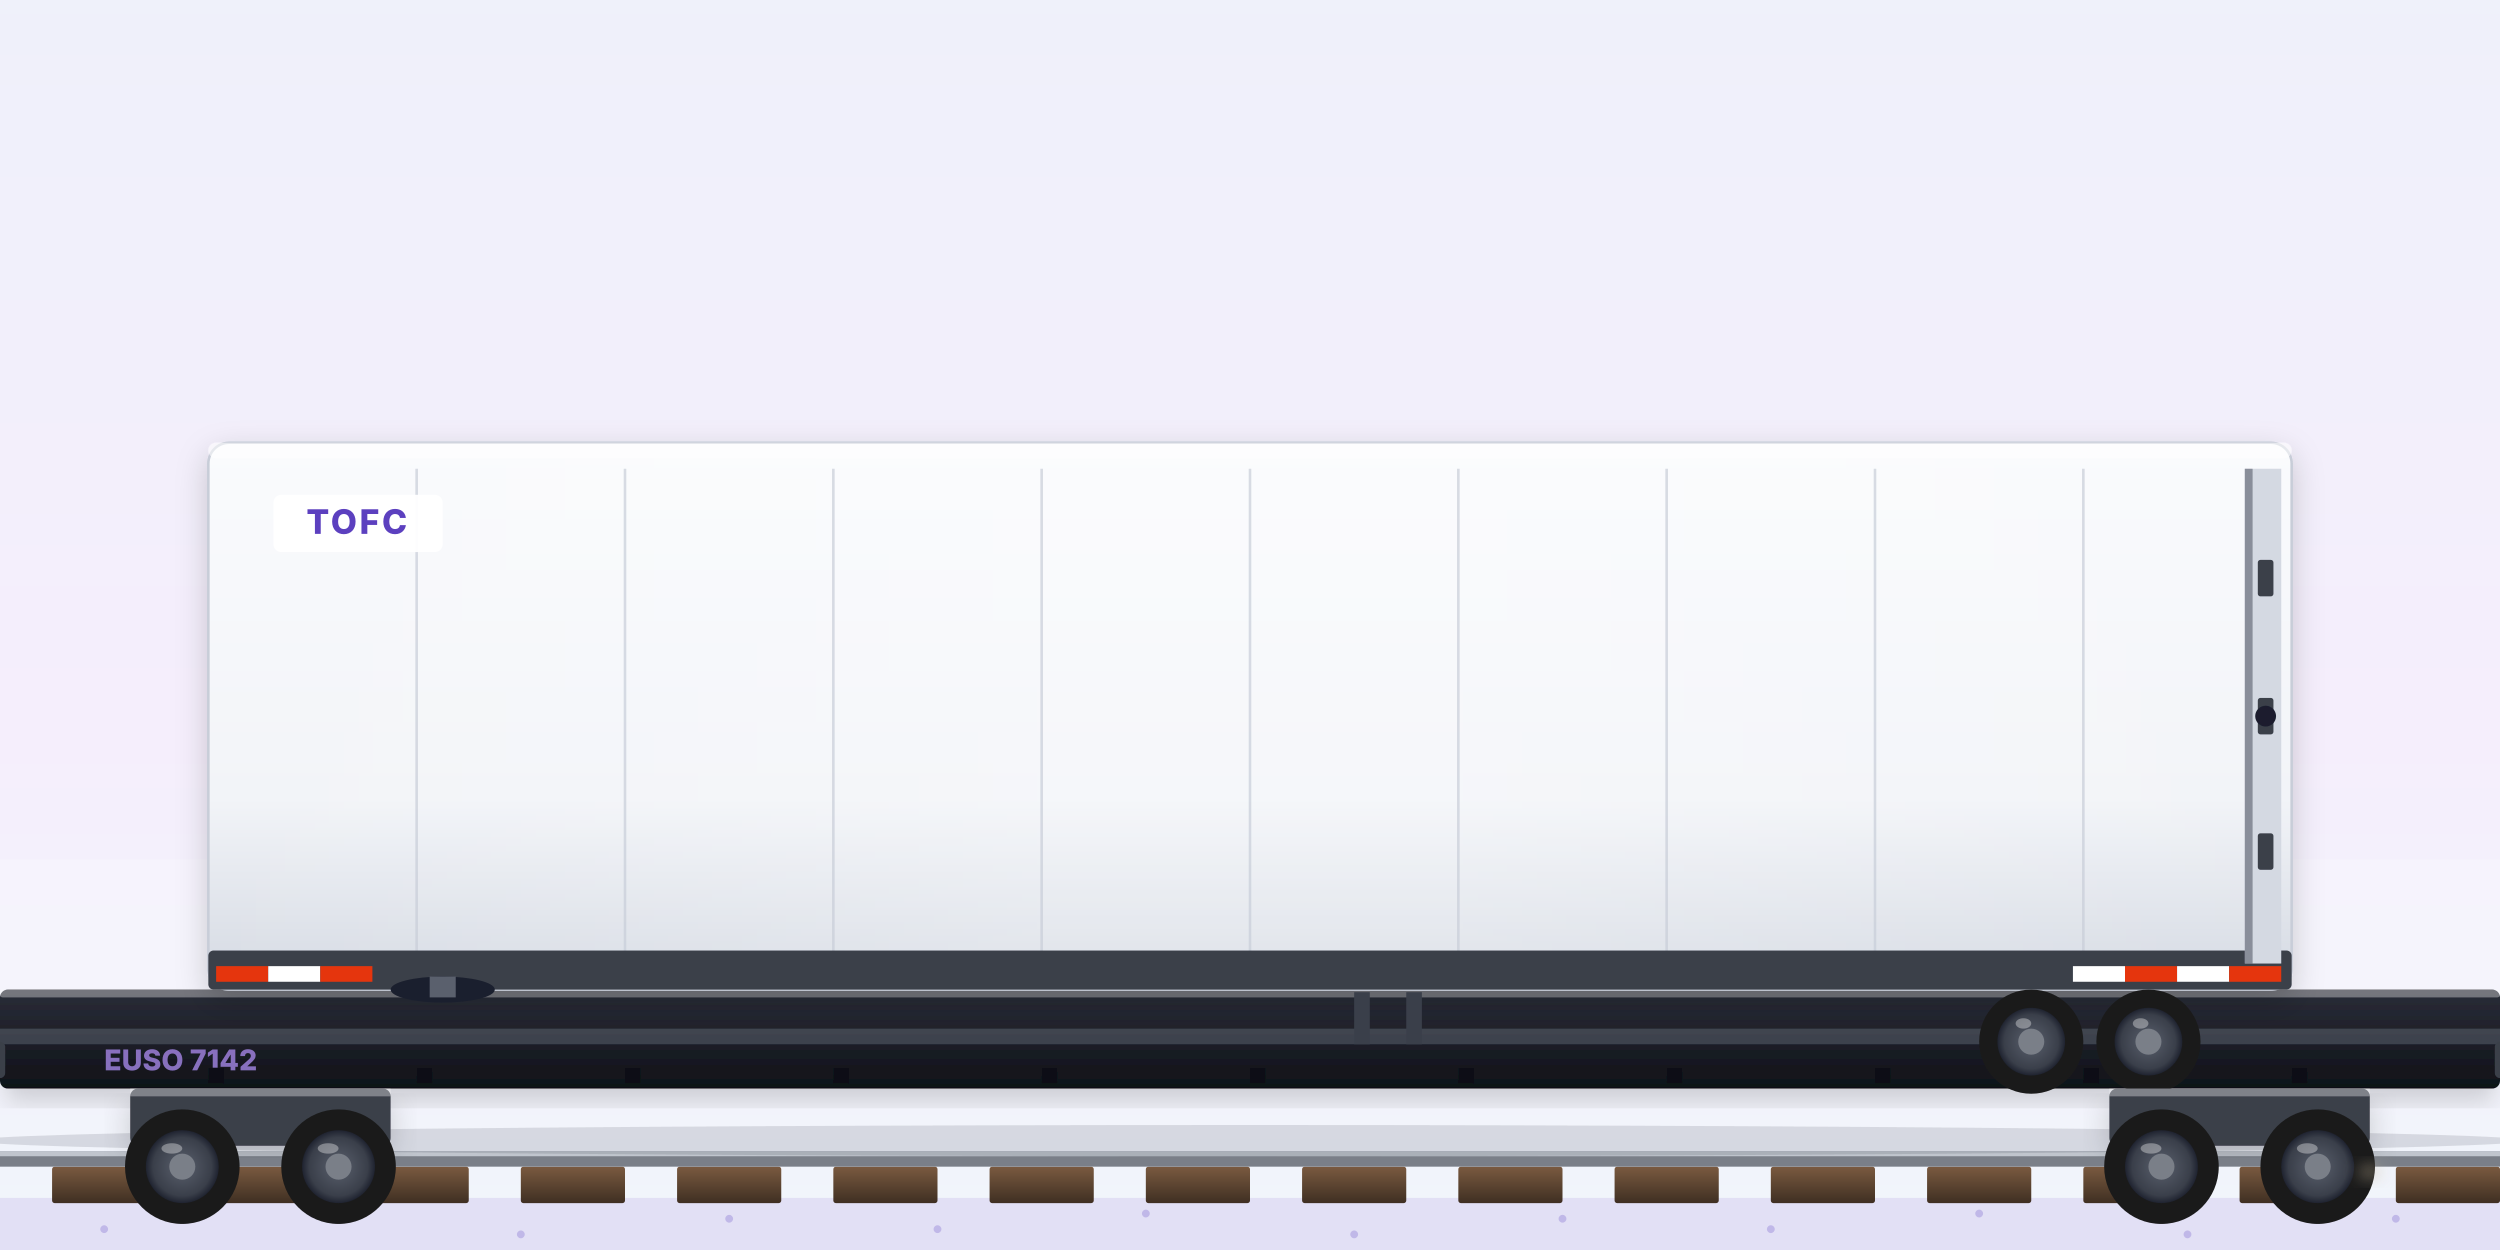
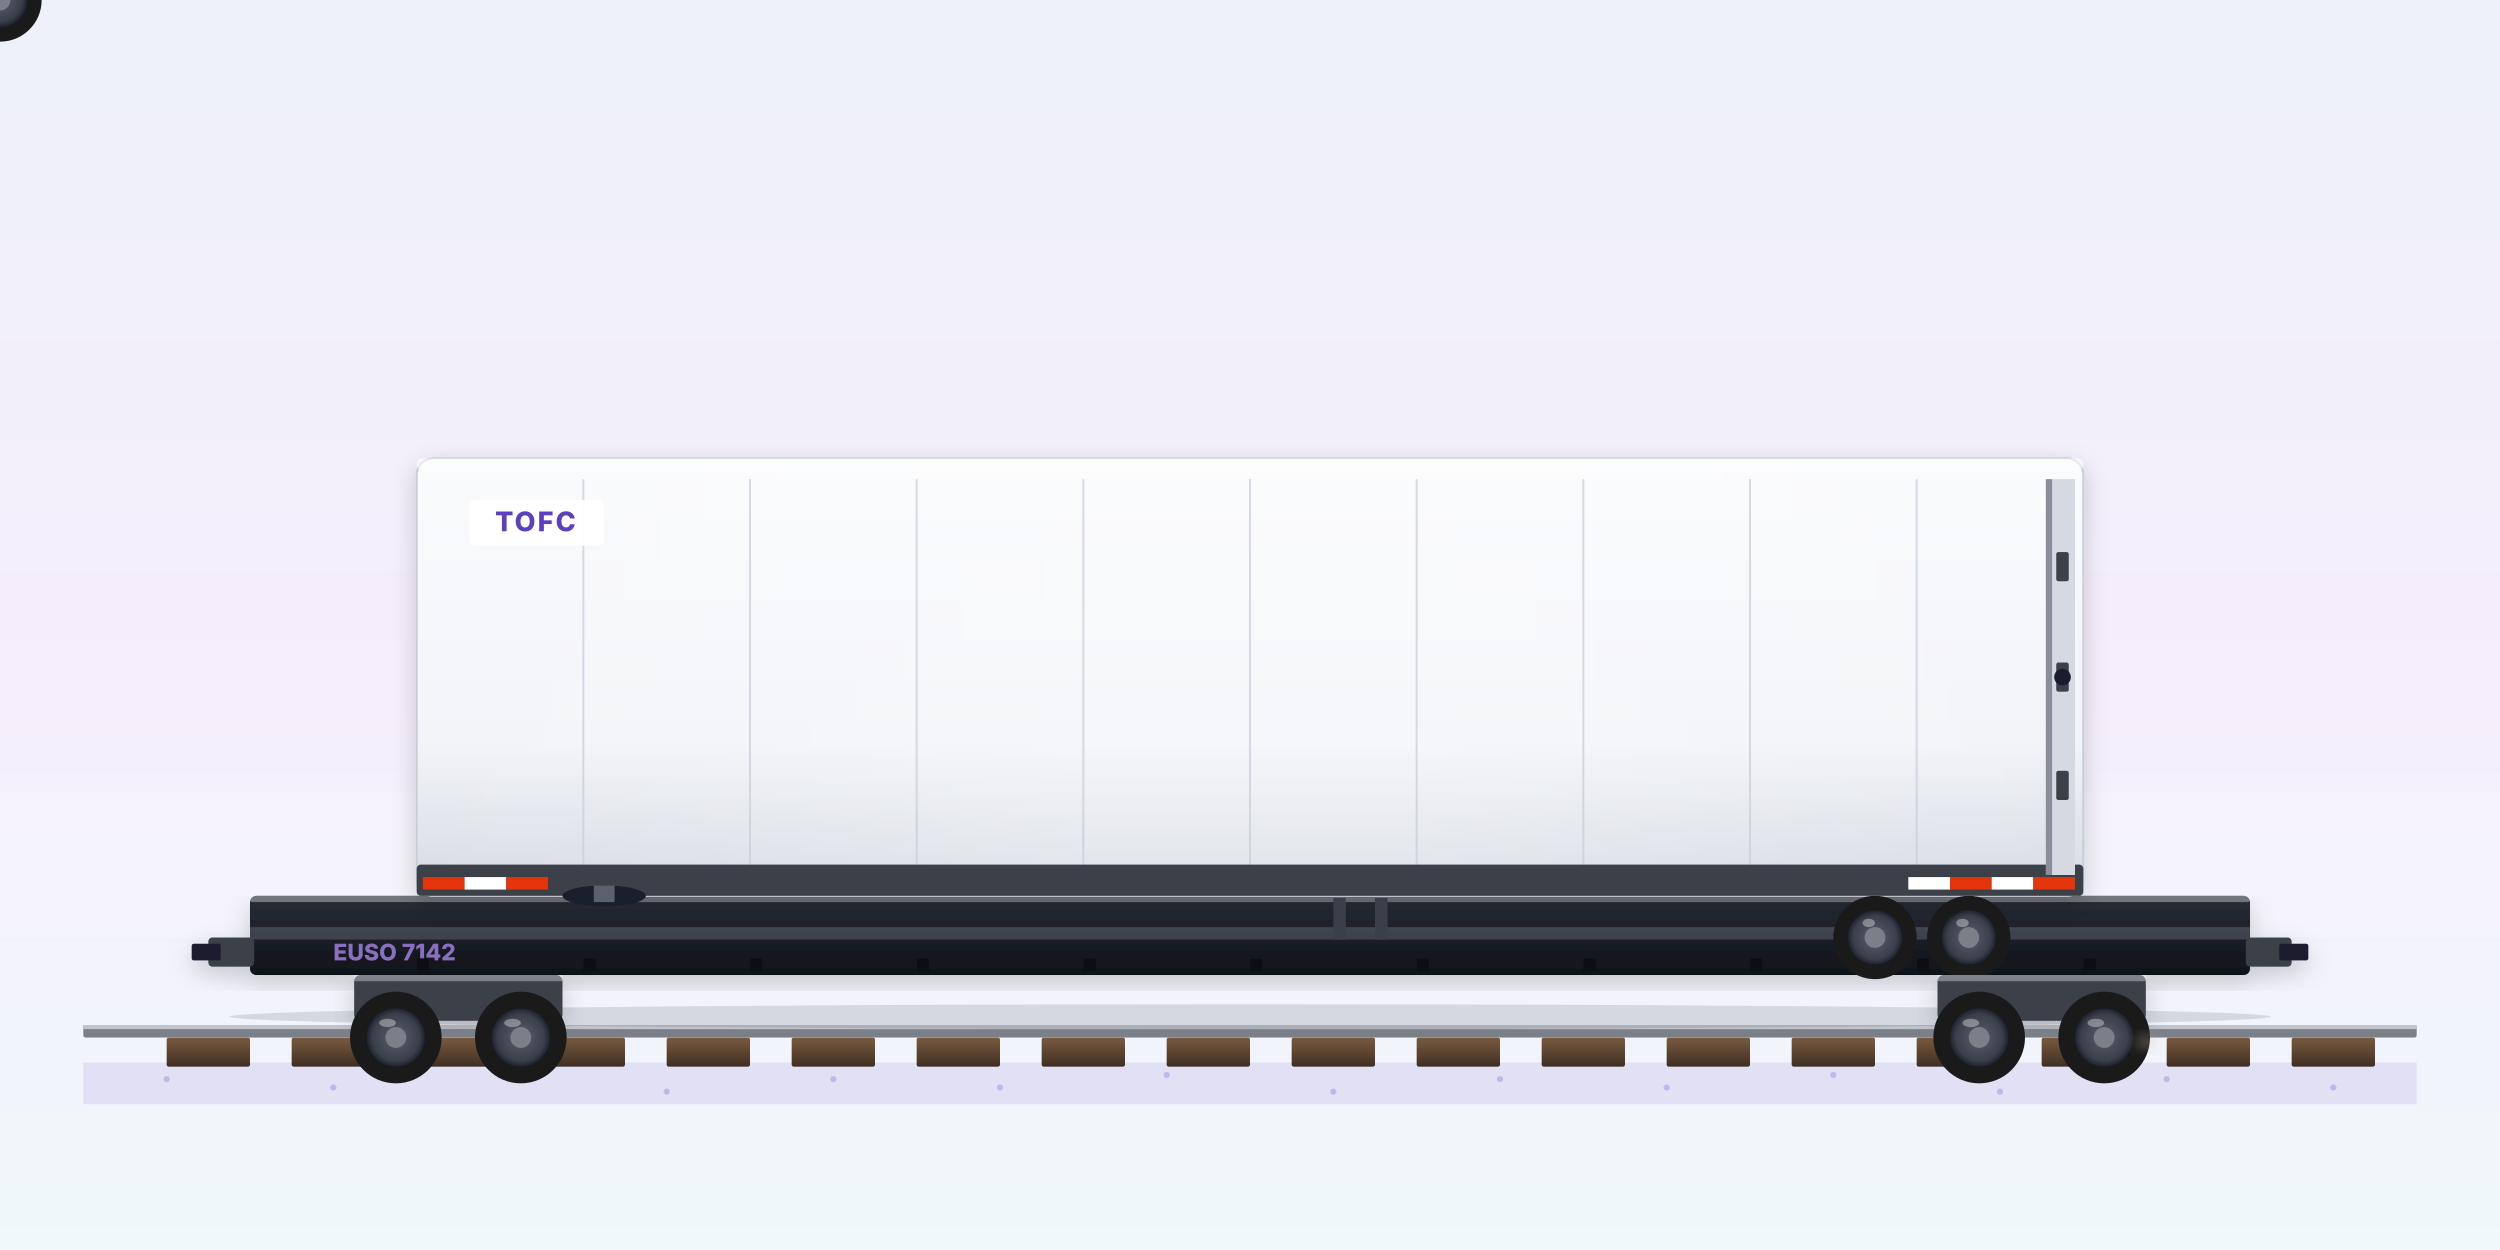
- <svg xmlns="http://www.w3.org/2000/svg" width="1200" height="600" viewBox="0 50 1200 480" preserveAspectRatio="xMidYMid slice">
+ <svg xmlns="http://www.w3.org/2000/svg" width="1200" height="600" viewBox="0 0 1200 600" preserveAspectRatio="xMidYMid meet">
  <style>
    /* ========== RAIL JOINT CLACK-CLACK ========== */
    .rail-clack    { animation: rail-clack 0.6s ease-in-out infinite; }
    @keyframes rail-clack {
      0%,  50%, 100% { transform: translateY(0); }
      25%            { transform: translateY(-1px); }
      75%            { transform: translateY(-0.6px); }
    }
    .rail-yaw      { transform-origin: 600px 470px;
                      animation: rail-yaw 2.8s ease-in-out infinite; }
    @keyframes rail-yaw {
      0%, 100% { transform: rotate(0deg); }
      50%      { transform: rotate(-0.35deg); }
    }
    .container-settle { animation: container-settle 0.6s ease-in-out infinite -0.08s; }
    @keyframes container-settle {
      0%, 50%, 100% { transform: translateY(0); }
      25%           { transform: translateY(-0.6px); }
      75%           { transform: translateY(-0.3px); }
    }
    .spray         { animation: spray-kick 0.7s ease-out infinite; }
    .spray.b       { animation-delay: -0.3s; }
    .spray.c       { animation-delay: -0.5s; }
    @keyframes spray-kick {
      0%   { opacity: 0;    transform: translate(0,0)    scale(0.4); }
      20%  { opacity: 0.55; }
      100% { opacity: 0;    transform: translate(28px,-6px) scale(1.1); }
    }

    /* ========== ORIGINAL VOCAB ========== */
    .sheen { animation: sheen-sweep 5s ease-in-out infinite; transform-box: fill-box; }
    @keyframes sheen-sweep {
      0%   { transform: translateX(-300px); opacity: 0; }
      30%  { opacity: 0.5; }
      70%  { opacity: 0.5; }
      100% { transform: translateX(300px); opacity: 0; }
    }
    .wordmark { animation: wordmark-breath 6s ease-in-out infinite; }
    @keyframes wordmark-breath {
      0%, 100% { opacity: 0.85; }
      50%      { opacity: 1; }
    }
    .twist-lock { animation: twist-pulse 2.4s ease-in-out infinite; }
    @keyframes twist-pulse {
      0%, 100% { opacity: 0.85; }
      50%      { opacity: 1; }
    }
    .reporting { animation: reporting-fade 7s ease-in-out infinite; }
    @keyframes reporting-fade {
      0%, 100% { opacity: 0.78; }
      50%      { opacity: 0.95; }
    }
    .iso-code { animation: iso-fade 5s ease-in-out infinite; }
    @keyframes iso-fade {
      0%, 100% { opacity: 0.7; }
      50%      { opacity: 0.9; }
    }
    .chevron { animation: chevron-pulse 2.2s ease-in-out infinite; }
    @keyframes chevron-pulse {
      0%, 100% { opacity: 0.3; }
      50%      { opacity: 0.65; }
    }
    .sky-shimmer { animation: sky-drift 14s linear infinite; transform-box: fill-box; }
    @keyframes sky-drift {
      from { transform: translateX(-40px); opacity: 0.12; }
      50%  { opacity: 0.22; }
      to   { transform: translateX(40px); opacity: 0.12; }
    }
    .rail-line { stroke-dasharray: 40 0;
                  animation: rail-scroll 1.2s linear infinite; }
    @keyframes rail-scroll {
      from { stroke-dashoffset: 0; }
      to   { stroke-dashoffset: -100; }
    }
    .ballast { animation: ballast-drift 3s ease-in-out infinite; transform-box: fill-box; }
    @keyframes ballast-drift {
      0%, 100% { transform: translateX(0); opacity: 0.25; }
      50%      { transform: translateX(-8px); opacity: 0.32; }
    }
+     /* Rail bogie wheels — continuous spin (CSS so prefers-reduced-motion can still them; SMIL cannot be). */
+     .rail-wheel { transform-box: fill-box; transform-origin: center;
+                   animation: rail-wheel-spin 1.4s linear infinite; }
+     @keyframes rail-wheel-spin {
+       from { transform: rotate(0deg); }
+       to   { transform: rotate(-360deg); }
+     }
    /* ========== BRAND LOCKUP ========== */
    .brand-mark {
      transform-box: fill-box; transform-origin: center;
      animation: brand-pulse 3.6s ease-in-out infinite;
    }
    @keyframes brand-pulse {
      0%, 100% { transform: scale(1);    opacity: 0.92; }
      50%      { transform: scale(1.05); opacity: 1; }
    }
    .brand-word { animation: brand-word-breath 6s ease-in-out infinite; }
    @keyframes brand-word-breath {
      0%, 100% { opacity: 0.78; }
      50%      { opacity: 1; }
    }

    @media (prefers-reduced-motion: reduce) {
      .rail-clack, .rail-yaw, .container-settle, .spray,
      .sheen, .wordmark, .twist-lock, .reporting, .iso-code,
-       .chevron, .sky-shimmer, .rail-line, .ballast, .brand-mark, .brand-word { animation: none !important; }
+       .chevron, .sky-shimmer, .rail-line, .ballast, .brand-mark, .brand-word, .rail-wheel { animation: none !important; }
    }
  
    /* ========== DARK-MODE OVERRIDES (2026-05-16) ========== */
    @media (prefers-color-scheme: dark) {
      .sky-bg          { fill: url(#skyDark) !important; }
      .ground-line     { stroke: #5E4FC6 !important; opacity: 0.55 !important; }
      .ground-shadow   { fill: #060912 !important; opacity: 0.55 !important; }
      .brand-word      { fill: #C9B6FF !important; }
      .brand-tagline   { fill: #8B7FE3 !important; }
      .equipment-label { fill: #C9B6FF !important; }
      .equipment-sub   { fill: #8B7FE3 !important; }
      .equipment-rule  { stroke: #6E4DFF !important; }
    }
  </style>
  <defs>
    <linearGradient id="skyDark" x1="0" y1="0" x2="0" y2="1">
      <stop offset="0%" stop-color="#0A0F1F" />
      <stop offset="55%" stop-color="#141A2E" />
      <stop offset="100%" stop-color="#0B0F1B" />
    </linearGradient>
    <linearGradient id="brandIridescent" x1="0" y1="0" x2="1" y2="1">
      <stop offset="0%" stop-color="#1473FF" />
      <stop offset="50%" stop-color="#6E4DFF" />
      <stop offset="100%" stop-color="#BE01FF" />
    </linearGradient>
    <linearGradient id="sky" x1="0" y1="0" x2="0" y2="1">
      <stop offset="0%" stop-color="#EEF1FA" />
      <stop offset="55%" stop-color="#F5EEFC" />
      <stop offset="100%" stop-color="#EFF8FA" />
    </linearGradient>
    <linearGradient id="trailerBody" x1="0" y1="0" x2="0" y2="1">
      <stop offset="0%" stop-color="#FAFBFD" />
      <stop offset="65%" stop-color="#F2F4F8" />
      <stop offset="100%" stop-color="#D4D9E2" />
    </linearGradient>
    <linearGradient id="trailerSheen" x1="0" y1="0" x2="1" y2="0">
      <stop offset="0%" stop-color="#FFFFFF" stop-opacity="0" />
      <stop offset="40%" stop-color="#FFFFFF" stop-opacity="0.45" />
      <stop offset="60%" stop-color="#FFFFFF" stop-opacity="0.45" />
      <stop offset="100%" stop-color="#FFFFFF" stop-opacity="0" />
    </linearGradient>
    <linearGradient id="flatcar" x1="0" y1="0" x2="0" y2="1">
      <stop offset="0%" stop-color="#2A2D38" />
      <stop offset="100%" stop-color="#0F1118" />
    </linearGradient>
    <linearGradient id="tie" x1="0" y1="0" x2="0" y2="1">
      <stop offset="0%" stop-color="#7A5A40" />
      <stop offset="100%" stop-color="#3F2F22" />
    </linearGradient>
    <radialGradient id="rim" cx="0.5" cy="0.5" r="0.5">
      <stop offset="0%" stop-color="#5A606D" />
      <stop offset="80%" stop-color="#3A3F4A" />
      <stop offset="100%" stop-color="#1F2330" />
    </radialGradient>
    <filter id="rigShadow" x="-10%" y="-10%" width="120%" height="130%">
      <feGaussianBlur in="SourceAlpha" stdDeviation="6" />
      <feOffset dx="0" dy="4" result="offsetBlur" />
      <feComponentTransfer>
        <feFuncA type="linear" slope="0.18" />
      </feComponentTransfer>
      <feMerge>
        <feMergeNode />
        <feMergeNode in="SourceGraphic" />
      </feMerge>
    </filter>
    <radialGradient id="dustCloud" cx="0.5" cy="0.5" r="0.5">
      <stop offset="0%" stop-color="#C8B89A" stop-opacity="0.55" />
      <stop offset="100%" stop-color="#C8B89A" stop-opacity="0" />
    </radialGradient>
    <filter id="softBlur" x="-50%" y="-50%" width="200%" height="200%">
      <feGaussianBlur stdDeviation="3" />
    </filter>
  </defs>
  <g class="rail-yaw">
    <g class="rail-clack">
      <rect class="sky-bg" width="1200" height="600" fill="url(#sky)" />
      <rect x="0" y="380" width="1200" height="70" fill="#FFFFFF" opacity="0.18" />
      <rect x="40" y="510" width="1120" height="20" fill="#9B7FD9" opacity="0.18" />
      <g fill="#5B3FBF" opacity="0.25">
        <circle cx="80" cy="518" r="1.5" />
        <circle cx="160" cy="522" r="1.5" />
        <circle cx="240" cy="516" r="1.5" />
        <circle cx="320" cy="524" r="1.5" />
        <circle cx="400" cy="518" r="1.5" />
        <circle cx="480" cy="522" r="1.5" />
        <circle cx="560" cy="516" r="1.5" />
        <circle cx="640" cy="524" r="1.5" />
        <circle cx="720" cy="518" r="1.5" />
        <circle cx="800" cy="522" r="1.5" />
        <circle cx="880" cy="516" r="1.5" />
        <circle cx="960" cy="524" r="1.5" />
        <circle cx="1040" cy="518" r="1.5" />
        <circle cx="1120" cy="522" r="1.5" />
      </g>
      <g>
        <rect x="80" y="498" width="40" height="14" rx="1" fill="url(#tie)" />
        <rect x="140" y="498" width="40" height="14" rx="1" fill="url(#tie)" />
        <rect x="200" y="498" width="40" height="14" rx="1" fill="url(#tie)" />
        <rect x="260" y="498" width="40" height="14" rx="1" fill="url(#tie)" />
        <rect x="320" y="498" width="40" height="14" rx="1" fill="url(#tie)" />
        <rect x="380" y="498" width="40" height="14" rx="1" fill="url(#tie)" />
        <rect x="440" y="498" width="40" height="14" rx="1" fill="url(#tie)" />
        <rect x="500" y="498" width="40" height="14" rx="1" fill="url(#tie)" />
        <rect x="560" y="498" width="40" height="14" rx="1" fill="url(#tie)" />
        <rect x="620" y="498" width="40" height="14" rx="1" fill="url(#tie)" />
        <rect x="680" y="498" width="40" height="14" rx="1" fill="url(#tie)" />
        <rect x="740" y="498" width="40" height="14" rx="1" fill="url(#tie)" />
        <rect x="800" y="498" width="40" height="14" rx="1" fill="url(#tie)" />
        <rect x="860" y="498" width="40" height="14" rx="1" fill="url(#tie)" />
        <rect x="920" y="498" width="40" height="14" rx="1" fill="url(#tie)" />
        <rect x="980" y="498" width="40" height="14" rx="1" fill="url(#tie)" />
        <rect x="1040" y="498" width="40" height="14" rx="1" fill="url(#tie)" />
        <rect x="1100" y="498" width="40" height="14" rx="1" fill="url(#tie)" />
      </g>
      <rect x="40" y="492" width="1120" height="6" rx="1" fill="#7A7F88" />
      <rect x="40" y="492" width="1120" height="2" fill="#C0C5CD" />
      <ellipse cx="600" cy="488" rx="490" ry="6" fill="#1A1F2E" opacity="0.13" />
      <g filter="url(#rigShadow)">
        <rect x="120" y="430" width="960" height="38" rx="3" fill="url(#flatcar)" />
        <rect x="120" y="430" width="960" height="3" rx="1" fill="#FFFFFF" opacity="0.35" />
        <rect x="120" y="445" width="960" height="6" fill="#5A606D" opacity="0.55" />
        <text x="160" y="461" font-family="Inter, system-ui, sans-serif" font-weight="800" font-size="11" fill="#9B7FD9" opacity="0.85">EUSO 7142</text>
        <g fill="#0F1118">
          <rect x="200" y="460" width="6" height="6" />
          <rect x="280" y="460" width="6" height="6" />
          <rect x="360" y="460" width="6" height="6" />
          <rect x="440" y="460" width="6" height="6" />
          <rect x="520" y="460" width="6" height="6" />
          <rect x="600" y="460" width="6" height="6" />
          <rect x="680" y="460" width="6" height="6" />
          <rect x="760" y="460" width="6" height="6" />
          <rect x="840" y="460" width="6" height="6" />
          <rect x="920" y="460" width="6" height="6" />
          <rect x="1000" y="460" width="6" height="6" />
        </g>
        <rect x="100" y="450" width="22" height="14" rx="2" fill="#3A3F4A" />
        <rect x="92" y="453" width="14" height="8" rx="1" fill="#1A1F2E" />
        <rect x="1078" y="450" width="22" height="14" rx="2" fill="#3A3F4A" />
        <rect x="1094" y="453" width="14" height="8" rx="1" fill="#1A1F2E" />
      </g>
      <g filter="url(#rigShadow)">
        <rect x="200" y="220" width="800" height="210" rx="8" fill="url(#trailerBody)" stroke="#C8CDD8" stroke-width="1" />
        <rect x="200" y="220" width="800" height="6" rx="3" fill="#FFFFFF" opacity="0.55" />
        <rect x="200" y="222" width="800" height="206" rx="7" fill="url(#trailerSheen)" opacity="0.5" />
        <g stroke="#C8CDD8" stroke-width="1" opacity="0.7">
          <line x1="280" y1="230" x2="280" y2="420" />
          <line x1="360" y1="230" x2="360" y2="420" />
          <line x1="440" y1="230" x2="440" y2="420" />
          <line x1="520" y1="230" x2="520" y2="420" />
          <line x1="600" y1="230" x2="600" y2="420" />
          <line x1="680" y1="230" x2="680" y2="420" />
          <line x1="760" y1="230" x2="760" y2="420" />
          <line x1="840" y1="230" x2="840" y2="420" />
          <line x1="920" y1="230" x2="920" y2="420" />
        </g>
        <rect x="200" y="415" width="800" height="15" rx="2" fill="#3A3F4A" />
        <rect x="982" y="230" width="14" height="190" fill="#D4D9E2" />
        <rect x="982" y="230" width="3" height="190" fill="#1A1F2E" opacity="0.4" />
        <rect x="987" y="265" width="6" height="14" rx="1" fill="#3A3F4A" />
        <rect x="987" y="318" width="6" height="14" rx="1" fill="#3A3F4A" />
        <rect x="987" y="370" width="6" height="14" rx="1" fill="#3A3F4A" />
        <circle cx="990" cy="325" r="4" fill="#1A1F2E" />
        <g>
          <rect x="225" y="240" width="65" height="22" rx="3" fill="#FFFFFF" opacity="0.95" />
          <text x="257" y="255" text-anchor="middle" font-family="Inter, system-ui, sans-serif" font-weight="800" font-size="13" fill="#5B3FBF" letter-spacing="1">TOFC</text>
        </g>
        <g>
          <rect x="203" y="421" width="20" height="6" fill="#E5350D" />
          <rect x="223" y="421" width="20" height="6" fill="#FFFFFF" />
          <rect x="243" y="421" width="20" height="6" fill="#E5350D" />
          <rect x="916" y="421" width="20" height="6" fill="#FFFFFF" />
          <rect x="936" y="421" width="20" height="6" fill="#E5350D" />
          <rect x="956" y="421" width="20" height="6" fill="#FFFFFF" />
          <rect x="976" y="421" width="20" height="6" fill="#E5350D" />
        </g>
      </g>
      <g>
        <ellipse cx="290" cy="430" rx="20" ry="5" fill="#1A1F2E" />
        <rect x="285" y="425" width="10" height="8" fill="#5A606D" />
      </g>
      <rect x="640" y="431" width="6" height="20" fill="#3A3F4A" />
      <rect x="660" y="431" width="6" height="20" fill="#3A3F4A" />
      <g id="wheelSmall">
        <circle cx="0" cy="0" r="20" fill="#1A1A1A" />
        <circle cx="0" cy="0" r="13" fill="url(#rim)" />
        <circle cx="0" cy="0" r="5" fill="#7A7F88" />
        <ellipse cx="-3" cy="-7" rx="3" ry="2" fill="#FFFFFF" opacity="0.35" />
      </g>
      <g transform="translate(900 450)">
-         <g>
-           <use href="#wheelSmall" />
-           <animateTransform attributeName="transform" type="rotate" from="0" to="-360" dur="1.4s" repeatCount="indefinite" />
-         </g>
+         <use href="#wheelSmall" />
      </g>
      <g transform="translate(945 450)">
-         <g>
-           <use href="#wheelSmall" />
-           <animateTransform attributeName="transform" type="rotate" from="0" to="-360" dur="1.4s" repeatCount="indefinite" />
-         </g>
+         <use href="#wheelSmall" />
      </g>
    </g>
  </g>
  <g filter="url(#rigShadow)">
    <rect x="170" y="468" width="100" height="22" rx="3" fill="#3A3F4A" />
    <rect x="170" y="468" width="100" height="3" fill="#FFFFFF" opacity="0.35" />
  </g>
  <g transform="translate(190 498)">
-     <g>
+     <g class="rail-wheel">
      <circle cx="0" cy="0" r="22" fill="#1A1A1A" />
      <circle cx="0" cy="0" r="14" fill="url(#rim)" />
      <circle cx="0" cy="0" r="5" fill="#7A7F88" />
      <ellipse cx="-4" cy="-7" rx="4" ry="2" fill="#FFFFFF" opacity="0.35" />
-       <animateTransform attributeName="transform" type="rotate" from="0" to="-360" dur="1.4s" repeatCount="indefinite" />
    </g>
  </g>
  <g transform="translate(250 498)">
-     <g>
+     <g class="rail-wheel">
      <circle cx="0" cy="0" r="22" fill="#1A1A1A" />
      <circle cx="0" cy="0" r="14" fill="url(#rim)" />
      <circle cx="0" cy="0" r="5" fill="#7A7F88" />
      <ellipse cx="-4" cy="-7" rx="4" ry="2" fill="#FFFFFF" opacity="0.35" />
-       <animateTransform attributeName="transform" type="rotate" from="0" to="-360" dur="1.4s" repeatCount="indefinite" />
    </g>
  </g>
  <g filter="url(#rigShadow)">
    <rect x="930" y="468" width="100" height="22" rx="3" fill="#3A3F4A" />
    <rect x="930" y="468" width="100" height="3" fill="#FFFFFF" opacity="0.35" />
  </g>
  <g transform="translate(950 498)">
-     <g>
+     <g class="rail-wheel">
      <circle cx="0" cy="0" r="22" fill="#1A1A1A" />
      <circle cx="0" cy="0" r="14" fill="url(#rim)" />
      <circle cx="0" cy="0" r="5" fill="#7A7F88" />
      <ellipse cx="-4" cy="-7" rx="4" ry="2" fill="#FFFFFF" opacity="0.35" />
-       <animateTransform attributeName="transform" type="rotate" from="0" to="-360" dur="1.4s" repeatCount="indefinite" />
    </g>
  </g>
  <g transform="translate(1010 498)">
-     <g>
+     <g class="rail-wheel">
      <circle cx="0" cy="0" r="22" fill="#1A1A1A" />
      <circle cx="0" cy="0" r="14" fill="url(#rim)" />
      <circle cx="0" cy="0" r="5" fill="#7A7F88" />
      <ellipse cx="-4" cy="-7" rx="4" ry="2" fill="#FFFFFF" opacity="0.35" />
-       <animateTransform attributeName="transform" type="rotate" from="0" to="-360" dur="1.4s" repeatCount="indefinite" />
    </g>
  </g>
  <g opacity="0.75">
  </g>
  <g filter="url(#softBlur)">
    <ellipse class="spray" cx="1030" cy="500" rx="6" ry="3" fill="url(#dustCloud)" />
    <ellipse class="spray b" cx="1030" cy="500" rx="5" ry="2.5" fill="url(#dustCloud)" />
    <ellipse class="spray c" cx="1030" cy="500" rx="4" ry="2" fill="url(#dustCloud)" />
  </g>
</svg>
